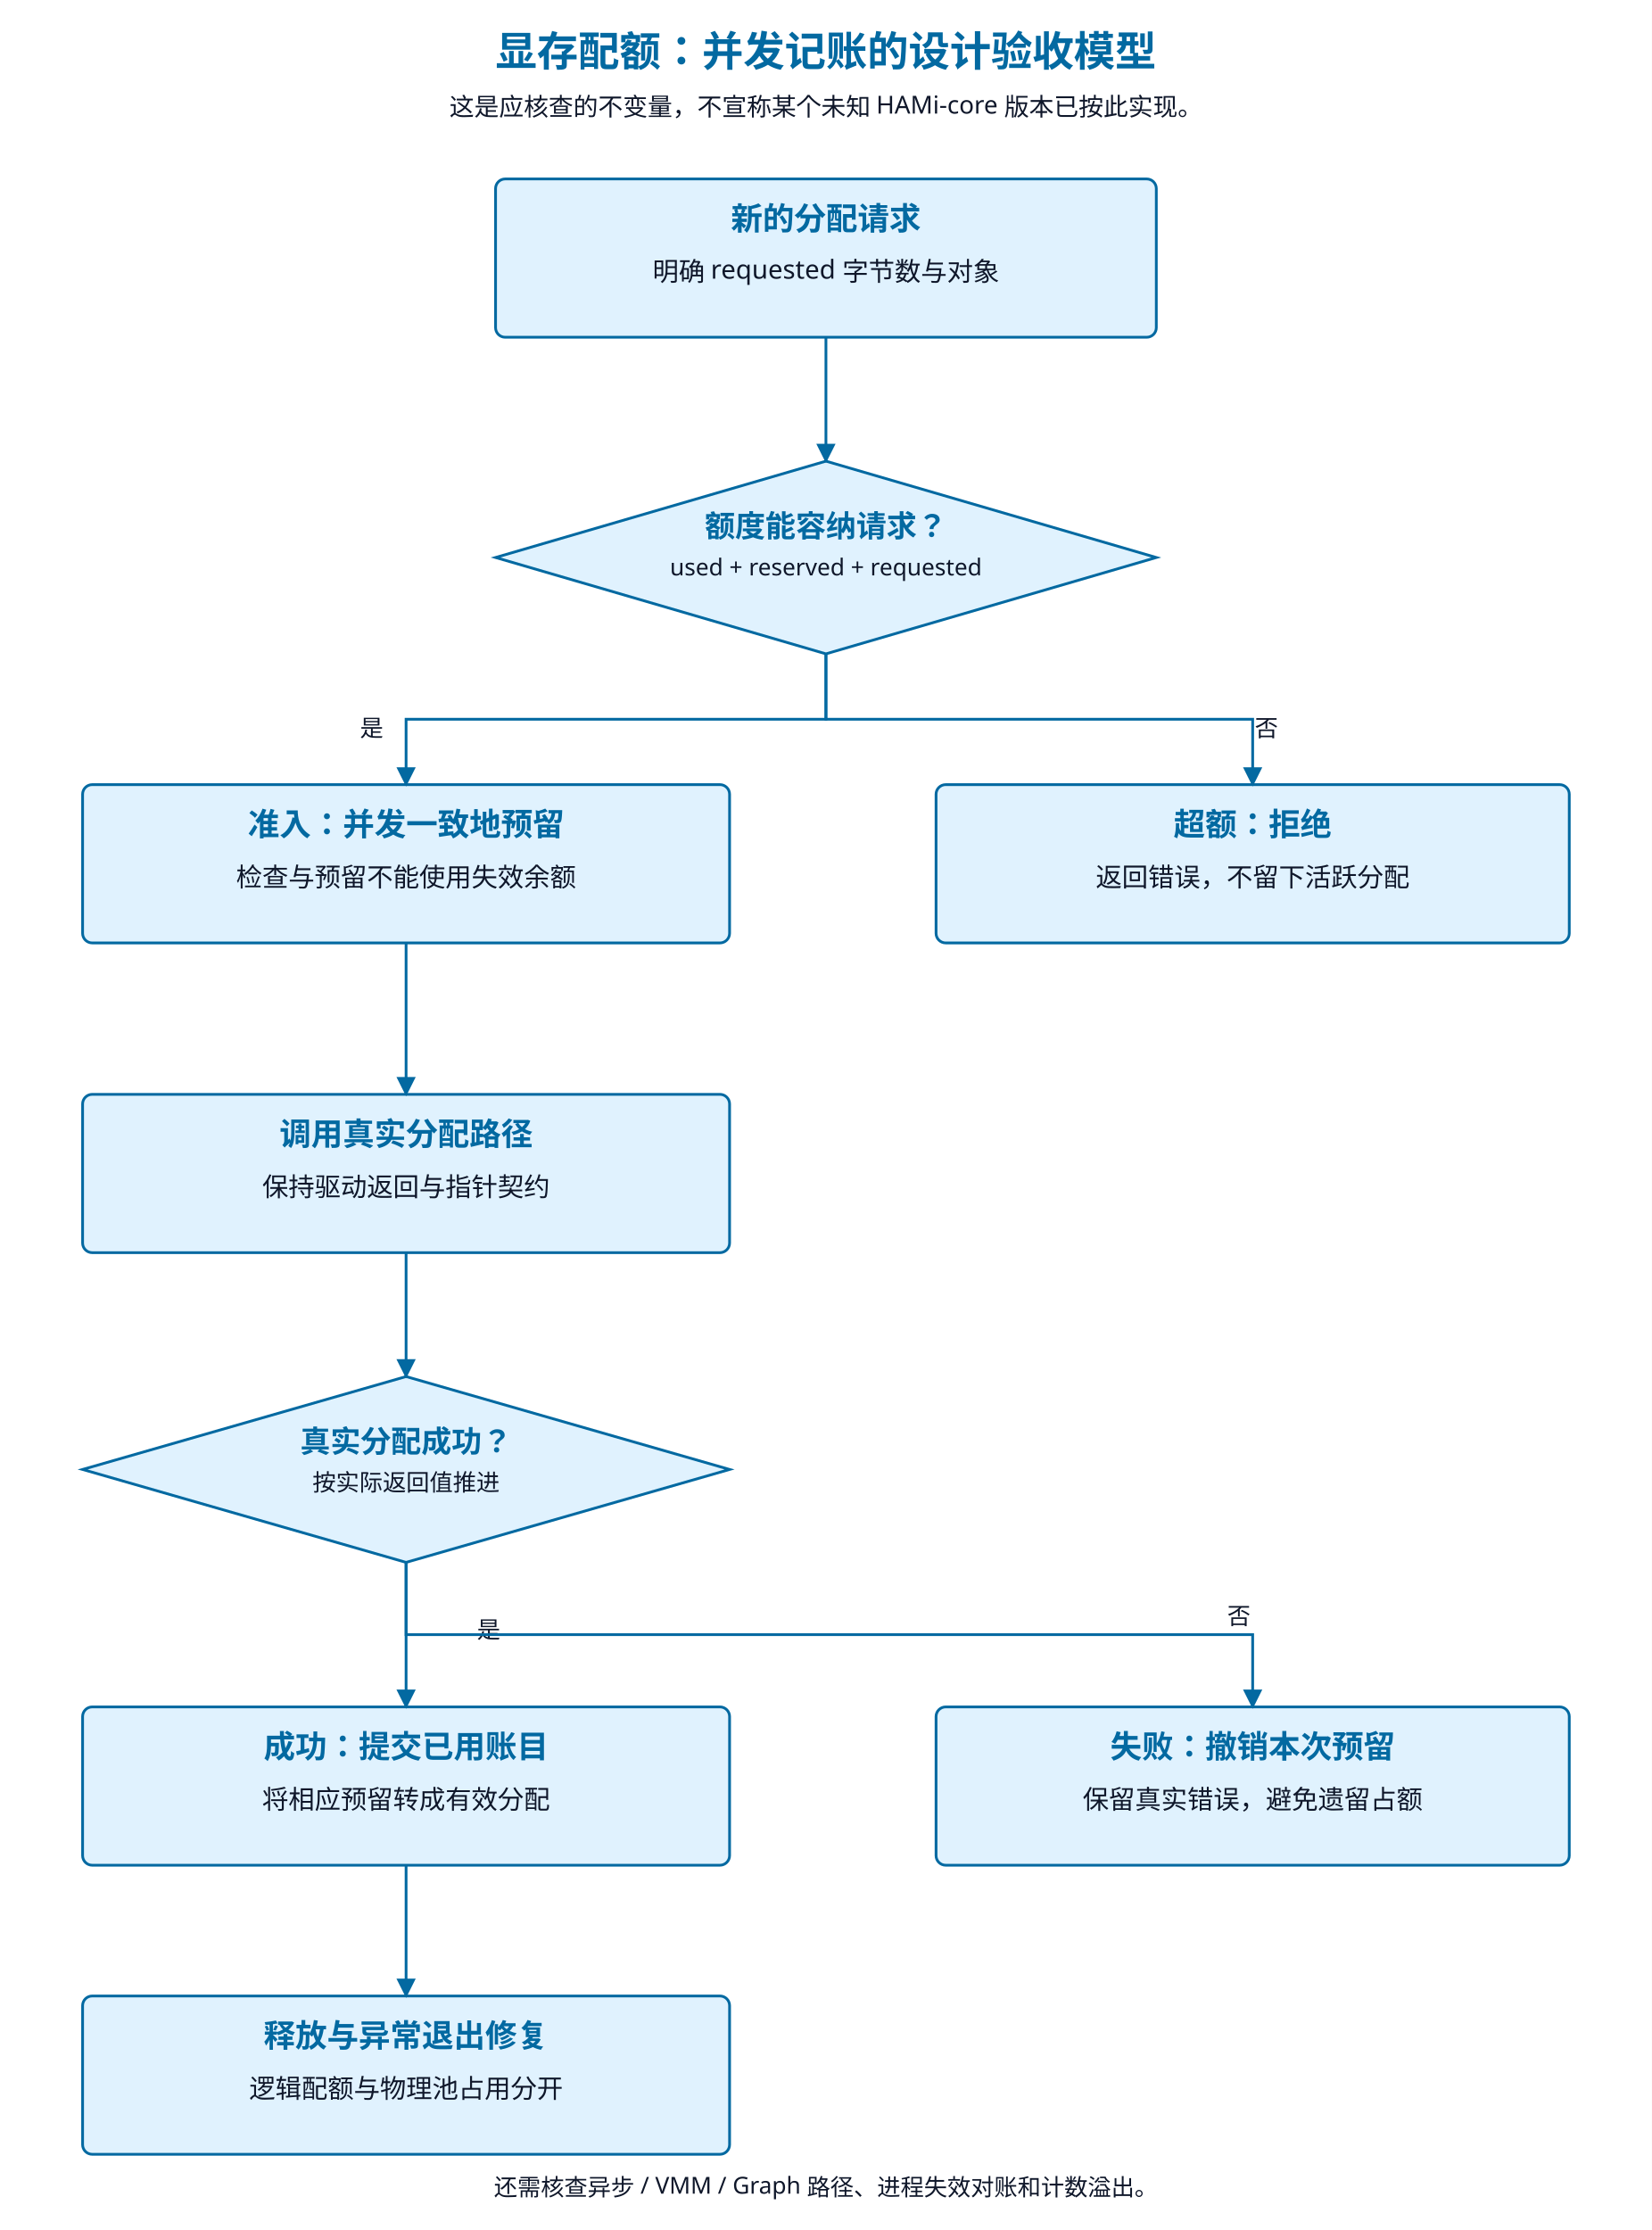
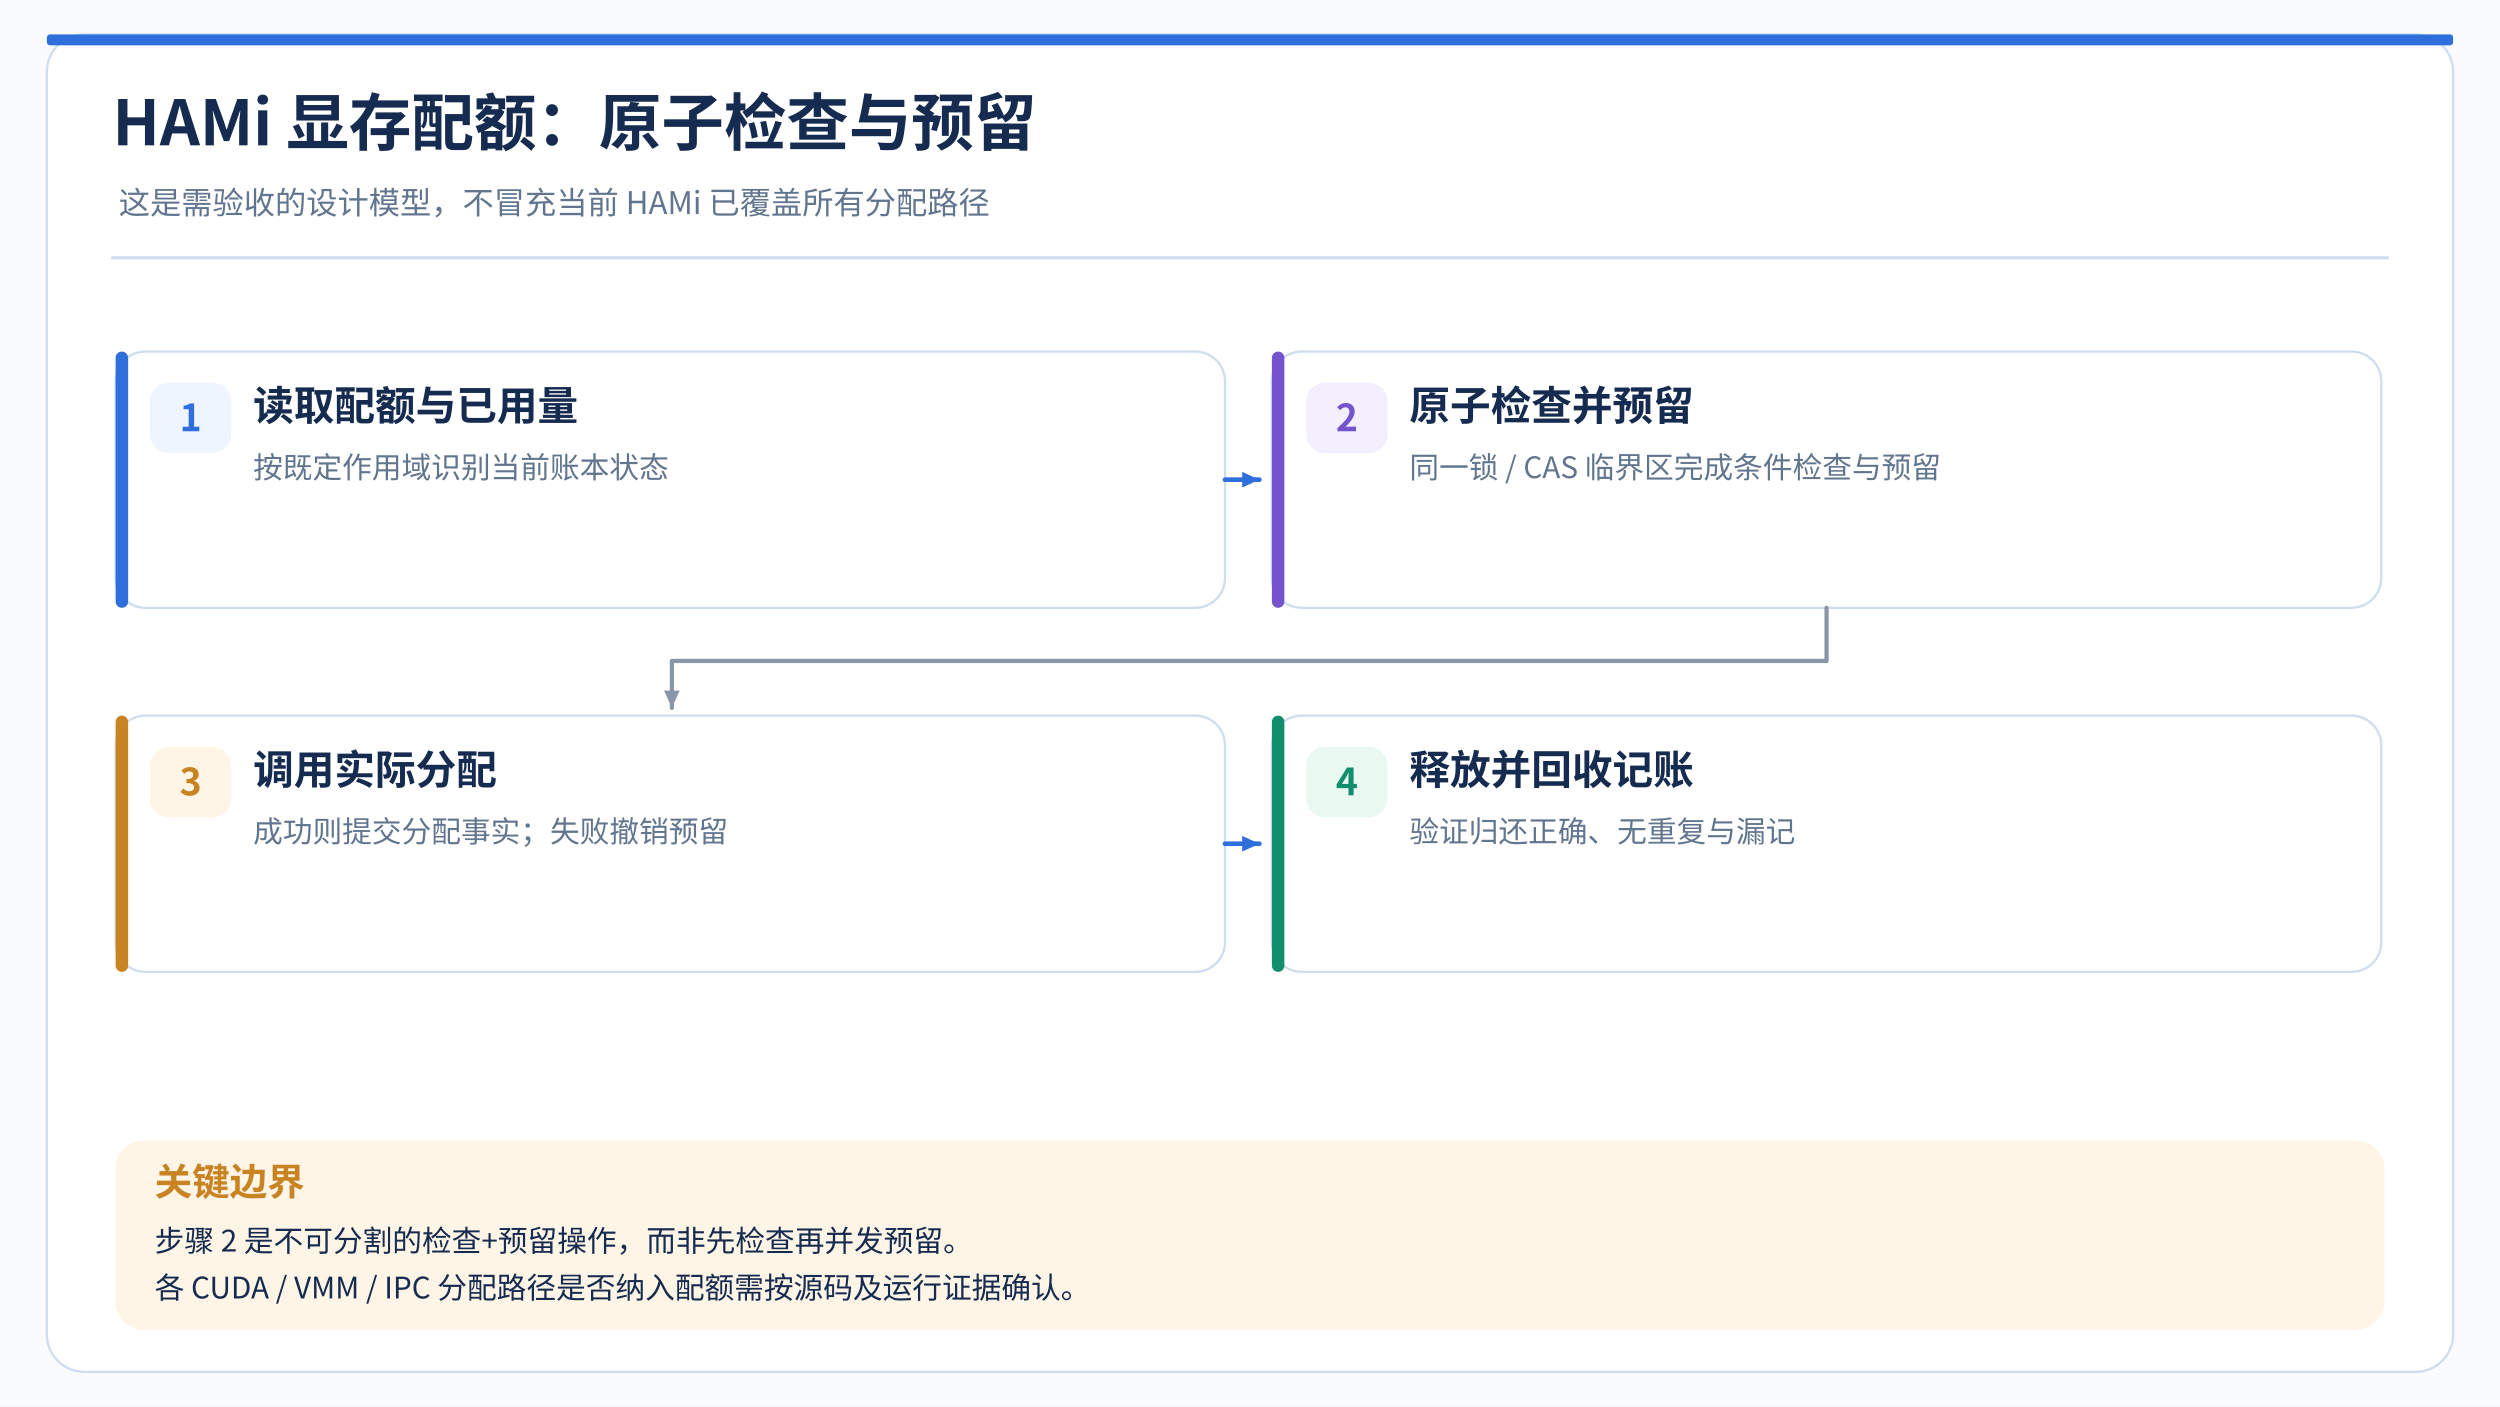
- <svg xmlns="http://www.w3.org/2000/svg" width="1200" height="1620" viewBox="0 0 1200 1620" role="img" aria-labelledby="title desc">
-   <defs>
-     <pattern id="grid" width="24" height="24" patternUnits="userSpaceOnUse">
-       <path d="M24 0H0V24" fill="none" stroke="#E7F1F8" stroke-width="1" />
-     </pattern>
-     <marker id="arrow" viewBox="0 0 10 10" refX="9" refY="5" markerWidth="7" markerHeight="7" orient="auto">
-       <path d="M0 0L10 5L0 10Z" fill="#0369A1" />
-     </marker>
-   </defs>
-   <rect width="100%" height="100%" fill="#FFFFFF" />
-   <g font-family="Microsoft YaHei,Segoe UI,sans-serif">
-     <text x="600.0" y="48" text-anchor="middle" fill="#0369A1" font-size="30" font-weight="600">
-       <tspan x="600.0" dy="0">显存配额：并发记账的设计验收模型</tspan>
-     </text>
-     <text x="600.0" y="84" text-anchor="middle" fill="#0F172A" font-size="18" font-weight="400">
-       <tspan x="600.0" dy="0">这是应核查的不变量，不宣称某个未知 HAMi-core 版本已按此实现。</tspan>
-     </text>
-     <rect x="360" y="130" width="480" height="115" rx="7" fill="#E0F2FE" stroke="#0369A1" stroke-width="2" />
-     <text x="600.0" y="167" text-anchor="middle" fill="#0369A1" font-size="23" font-weight="600">
-       <tspan x="600.0" dy="0">新的分配请求</tspan>
-     </text>
-     <text x="600.0" y="204" text-anchor="middle" fill="#0F172A" font-size="19" font-weight="400">
-       <tspan x="600.0" dy="0">明确 requested 字节数与对象</tspan>
-     </text>
-     <polygon points="600.0,335 840,405.0 600.0,475 360,405.0" fill="#E0F2FE" stroke="#0369A1" stroke-width="2" />
-     <text x="600.0" y="390" text-anchor="middle" fill="#0369A1" font-size="22" font-weight="600">
-       <tspan x="600.0" dy="0">额度能容纳请求？</tspan>
-     </text>
-     <text x="600.0" y="418" text-anchor="middle" fill="#0F172A" font-size="17" font-weight="400">
-       <tspan x="600.0" dy="0">used + reserved + requested</tspan>
-     </text>
-     <rect x="680" y="570" width="460" height="115" rx="7" fill="#E0F2FE" stroke="#0369A1" stroke-width="2" />
-     <text x="910.0" y="607" text-anchor="middle" fill="#0369A1" font-size="23" font-weight="600">
-       <tspan x="910.0" dy="0">超额：拒绝</tspan>
-     </text>
-     <text x="910.0" y="644" text-anchor="middle" fill="#0F172A" font-size="19" font-weight="400">
-       <tspan x="910.0" dy="0">返回错误，不留下活跃分配</tspan>
-     </text>
-     <rect x="60" y="570" width="470" height="115" rx="7" fill="#E0F2FE" stroke="#0369A1" stroke-width="2" />
-     <text x="295.0" y="607" text-anchor="middle" fill="#0369A1" font-size="23" font-weight="600">
-       <tspan x="295.0" dy="0">准入：并发一致地预留</tspan>
-     </text>
-     <text x="295.0" y="644" text-anchor="middle" fill="#0F172A" font-size="19" font-weight="400">
-       <tspan x="295.0" dy="0">检查与预留不能使用失效余额</tspan>
-     </text>
-     <rect x="60" y="795" width="470" height="115" rx="7" fill="#E0F2FE" stroke="#0369A1" stroke-width="2" />
-     <text x="295.0" y="832" text-anchor="middle" fill="#0369A1" font-size="23" font-weight="600">
-       <tspan x="295.0" dy="0">调用真实分配路径</tspan>
-     </text>
-     <text x="295.0" y="869" text-anchor="middle" fill="#0F172A" font-size="19" font-weight="400">
-       <tspan x="295.0" dy="0">保持驱动返回与指针契约</tspan>
-     </text>
-     <polygon points="295.0,1000 530,1067.5 295.0,1135 60,1067.5" fill="#E0F2FE" stroke="#0369A1" stroke-width="2" />
-     <text x="295.0" y="1055" text-anchor="middle" fill="#0369A1" font-size="22" font-weight="600">
-       <tspan x="295.0" dy="0">真实分配成功？</tspan>
-     </text>
-     <text x="295.0" y="1083" text-anchor="middle" fill="#0F172A" font-size="17" font-weight="400">
-       <tspan x="295.0" dy="0">按实际返回值推进</tspan>
-     </text>
-     <rect x="60" y="1240" width="470" height="115" rx="7" fill="#E0F2FE" stroke="#0369A1" stroke-width="2" />
-     <text x="295.0" y="1277" text-anchor="middle" fill="#0369A1" font-size="23" font-weight="600">
-       <tspan x="295.0" dy="0">成功：提交已用账目</tspan>
-     </text>
-     <text x="295.0" y="1314" text-anchor="middle" fill="#0F172A" font-size="19" font-weight="400">
-       <tspan x="295.0" dy="0">将相应预留转成有效分配</tspan>
-     </text>
-     <rect x="680" y="1240" width="460" height="115" rx="7" fill="#E0F2FE" stroke="#0369A1" stroke-width="2" />
-     <text x="910.0" y="1277" text-anchor="middle" fill="#0369A1" font-size="23" font-weight="600">
-       <tspan x="910.0" dy="0">失败：撤销本次预留</tspan>
-     </text>
-     <text x="910.0" y="1314" text-anchor="middle" fill="#0F172A" font-size="19" font-weight="400">
-       <tspan x="910.0" dy="0">保留真实错误，避免遗留占额</tspan>
-     </text>
-     <rect x="60" y="1450" width="470" height="115" rx="7" fill="#E0F2FE" stroke="#0369A1" stroke-width="2" />
-     <text x="295.0" y="1487" text-anchor="middle" fill="#0369A1" font-size="23" font-weight="600">
-       <tspan x="295.0" dy="0">释放与异常退出修复</tspan>
-     </text>
-     <text x="295.0" y="1524" text-anchor="middle" fill="#0F172A" font-size="19" font-weight="400">
-       <tspan x="295.0" dy="0">逻辑配额与物理池占用分开</tspan>
-     </text>
-     <path d="M600.0 245 L600.0 335" fill="none" stroke="#0369A1" stroke-width="2" marker-end="url(#arrow)" />
-     <path d="M600.0 475 L600.0 522.5 L910.0 522.5 L910.0 570" fill="none" stroke="#0369A1" stroke-width="2" marker-end="url(#arrow)" />
-     <text x="920" y="535" text-anchor="middle" fill="#0F172A" font-size="17" font-weight="400">
-       <tspan x="920" dy="0">否</tspan>
-     </text>
-     <path d="M600.0 475 L600.0 522.5 L295.0 522.5 L295.0 570" fill="none" stroke="#0369A1" stroke-width="2" marker-end="url(#arrow)" />
-     <text x="270" y="535" text-anchor="middle" fill="#0F172A" font-size="17" font-weight="400">
-       <tspan x="270" dy="0">是</tspan>
-     </text>
-     <path d="M295.0 685 L295.0 795" fill="none" stroke="#0369A1" stroke-width="2" marker-end="url(#arrow)" />
-     <path d="M295.0 910 L295.0 1000" fill="none" stroke="#0369A1" stroke-width="2" marker-end="url(#arrow)" />
-     <path d="M295.0 1135 L295.0 1240" fill="none" stroke="#0369A1" stroke-width="2" marker-end="url(#arrow)" />
-     <text x="355" y="1190" text-anchor="middle" fill="#0F172A" font-size="17" font-weight="400">
-       <tspan x="355" dy="0">是</tspan>
-     </text>
-     <path d="M295.0 1135 L295.0 1187.5 L910.0 1187.5 L910.0 1240" fill="none" stroke="#0369A1" stroke-width="2" marker-end="url(#arrow)" />
-     <text x="900" y="1180" text-anchor="middle" fill="#0F172A" font-size="17" font-weight="400">
-       <tspan x="900" dy="0">否</tspan>
-     </text>
-     <path d="M295.0 1355 L295.0 1450" fill="none" stroke="#0369A1" stroke-width="2" marker-end="url(#arrow)" />
-     <text x="600" y="1595" text-anchor="middle" fill="#0F172A" font-size="17" font-weight="400">
-       <tspan x="600" dy="0">还需核查异步 / VMM / Graph 路径、进程失效对账和计数溢出。</tspan>
-     </text>
-   </g>
+ <svg xmlns="http://www.w3.org/2000/svg" baseProfile="full" height="900" version="1.1" viewBox="0 0 1600 900" width="1600">
+   <defs />
+   <rect fill="#F9FBFE" height="900" rx="0" ry="0" stroke="none" stroke-width="1.5" width="1600" x="0" y="0" />
+   <rect fill="#FFFFFF" height="856" rx="24" ry="24" stroke="#CFDEEF" stroke-width="1.5" width="1540" x="30" y="22" />
+   <rect fill="#2F6FDB" height="7" rx="2" ry="2" stroke="none" stroke-width="1.5" width="1540" x="30" y="22" />
+   <text fill="#162B50" font-family="Noto Sans CJK SC" font-size="40" font-weight="bold" x="72" y="93">HAMi 显存配额：原子检查与预留</text>
+   <text fill="#61758F" font-family="Noto Sans CJK SC" font-size="20" font-weight="normal" x="76" y="137">这是需验收的设计模型，不冒充当前 HAMi 已覆盖所有分配路径</text>
+   <polyline fill="none" points="72,165 1528,165" stroke="#CFDEEF" stroke-linecap="round" stroke-linejoin="round" stroke-width="2" />
+   <rect fill="#FFFFFF" height="164" rx="19" ry="19" stroke="#CFDEEF" stroke-width="1.5" width="710" x="74" y="225" />
+   <rect fill="#2F6FDB" height="164" rx="4" ry="4" stroke="none" stroke-width="1.5" width="8" x="74" y="225" />
+   <rect fill="#EEF5FF" height="45" rx="12" ry="12" stroke="none" stroke-width="1.5" width="52" x="96" y="245" />
+   <text fill="#2F6FDB" font-family="Noto Sans CJK SC" font-size="24" font-weight="bold" text-anchor="middle" x="122" y="276">1</text>
+   <text fill="#162B50" font-family="Noto Sans CJK SC" font-size="26" font-weight="bold" x="162" y="269">读取配额与已用量</text>
+   <text fill="#61758F" font-family="Noto Sans CJK SC" font-size="19" font-weight="normal" x="162" y="306">按既定作用域识别当前账本状态</text>
+   <rect fill="#FFFFFF" height="164" rx="19" ry="19" stroke="#CFDEEF" stroke-width="1.5" width="710" x="814" y="225" />
+   <rect fill="#7554CE" height="164" rx="4" ry="4" stroke="none" stroke-width="1.5" width="8" x="814" y="225" />
+   <rect fill="#F3EFFF" height="45" rx="12" ry="12" stroke="none" stroke-width="1.5" width="52" x="836" y="245" />
+   <text fill="#7554CE" font-family="Noto Sans CJK SC" font-size="24" font-weight="bold" text-anchor="middle" x="862" y="276">2</text>
+   <text fill="#162B50" font-family="Noto Sans CJK SC" font-size="26" font-weight="bold" x="902" y="269">原子检查并预留</text>
+   <text fill="#61758F" font-family="Noto Sans CJK SC" font-size="19" font-weight="normal" x="902" y="306">同一锁 / CAS 临界区完成条件检查与预留</text>
+   <rect fill="#FFFFFF" height="164" rx="19" ry="19" stroke="#CFDEEF" stroke-width="1.5" width="710" x="74" y="458" />
+   <rect fill="#C88323" height="164" rx="4" ry="4" stroke="none" stroke-width="1.5" width="8" x="74" y="458" />
+   <rect fill="#FFF5E7" height="45" rx="12" ry="12" stroke="none" stroke-width="1.5" width="52" x="96" y="478" />
+   <text fill="#C88323" font-family="Noto Sans CJK SC" font-size="24" font-weight="bold" text-anchor="middle" x="122" y="509">3</text>
+   <text fill="#162B50" font-family="Noto Sans CJK SC" font-size="26" font-weight="bold" x="162" y="502">调用实际分配</text>
+   <text fill="#61758F" font-family="Noto Sans CJK SC" font-size="19" font-weight="normal" x="162" y="539">成功则提交分配事实；失败撤销预留</text>
+   <rect fill="#FFFFFF" height="164" rx="19" ry="19" stroke="#CFDEEF" stroke-width="1.5" width="710" x="814" y="458" />
+   <rect fill="#118E6B" height="164" rx="4" ry="4" stroke="none" stroke-width="1.5" width="8" x="814" y="458" />
+   <rect fill="#E9F8F0" height="45" rx="12" ry="12" stroke="none" stroke-width="1.5" width="52" x="836" y="478" />
+   <text fill="#118E6B" font-family="Noto Sans CJK SC" font-size="24" font-weight="bold" text-anchor="middle" x="862" y="509">4</text>
+   <text fill="#162B50" font-family="Noto Sans CJK SC" font-size="26" font-weight="bold" x="902" y="502">释放并回收记账</text>
+   <text fill="#61758F" font-family="Noto Sans CJK SC" font-size="19" font-weight="normal" x="902" y="539">验证归还正确、无重复与漏记</text>
+   <polyline fill="none" points="784,307 806,307" stroke="#2F6FDB" stroke-linecap="round" stroke-linejoin="round" stroke-width="3" />
+   <polygon fill="#2F6FDB" points="806,307 795.0,302.0 795.0,312.0" />
+   <polyline fill="none" points="1169,389 1169,423 430,423 430,453" stroke="#8996A8" stroke-linecap="round" stroke-linejoin="round" stroke-width="2.7" />
+   <polygon fill="#8996A8" points="430,453 435.0,442.0 425.0,442.0" />
+   <polyline fill="none" points="784,540 806,540" stroke="#2F6FDB" stroke-linecap="round" stroke-linejoin="round" stroke-width="3" />
+   <polygon fill="#2F6FDB" points="806,540 795.0,535.0 795.0,545.0" />
+   <rect fill="#FFF5E7" height="121" rx="18" ry="18" stroke="none" stroke-width="1.5" width="1452" x="74" y="730" />
+   <text fill="#C88323" font-family="Noto Sans CJK SC" font-size="24" font-weight="bold" x="99" y="765">关键边界</text>
+   <text fill="#162B50" font-family="Noto Sans CJK SC" font-size="19" font-weight="normal" x="99" y="801">步骤 2 是不可分割的检查+预留操作，而非先检查再并发预留。</text>
+   <text fill="#162B50" font-family="Noto Sans CJK SC" font-size="19" font-weight="normal" x="99" y="831">各 CUDA / VMM / IPC 分配路径是否纳入配额需按源码及运行证据确认。</text>
</svg>
